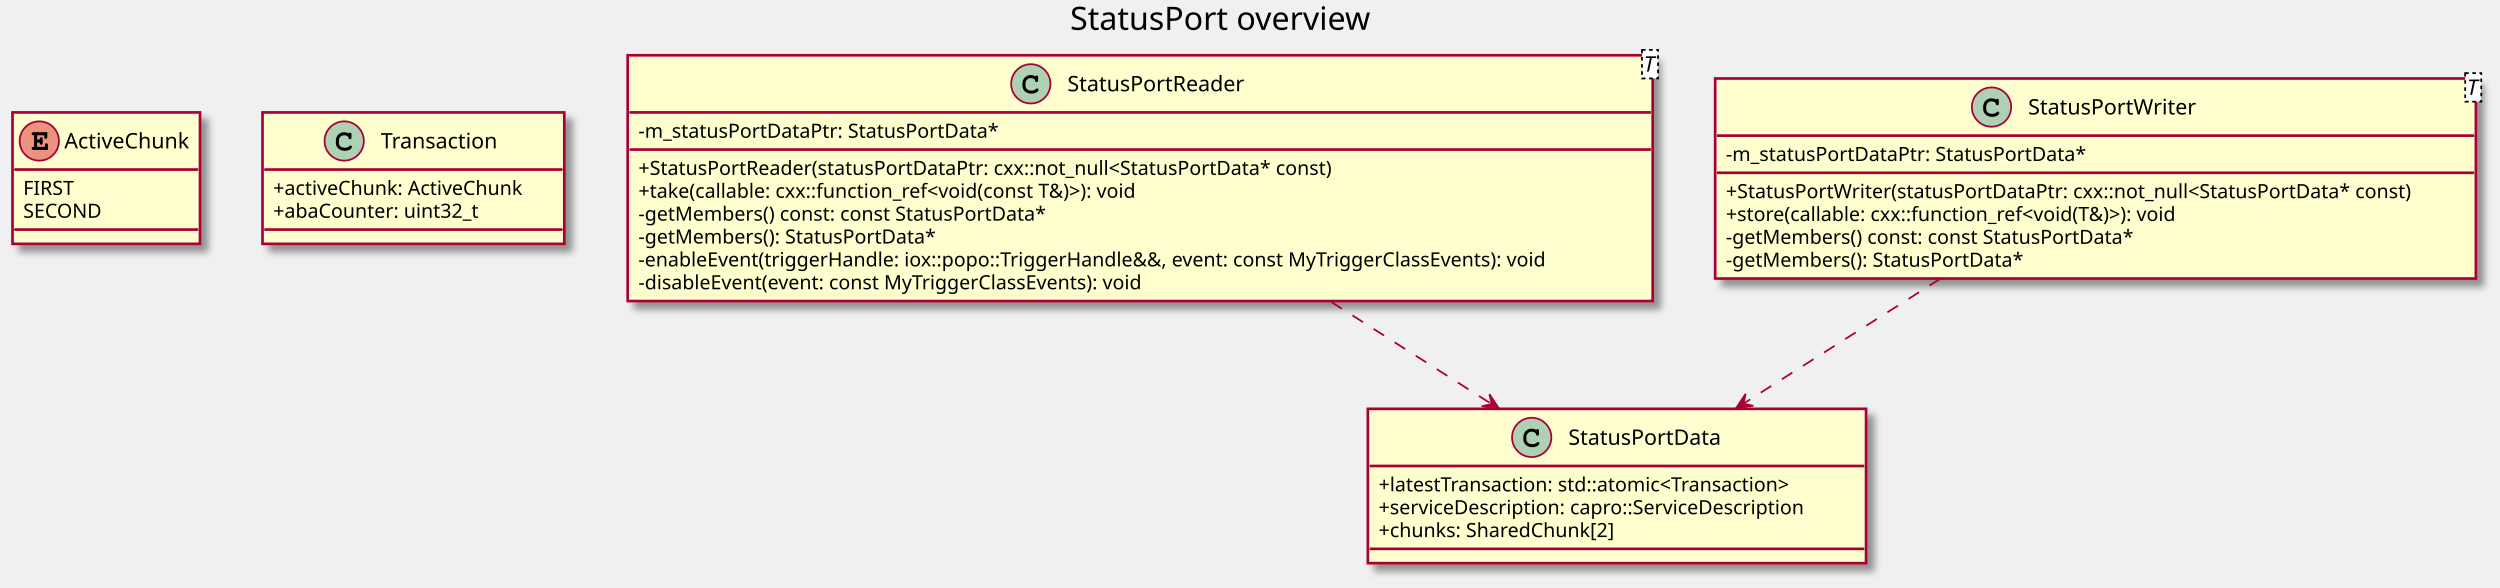
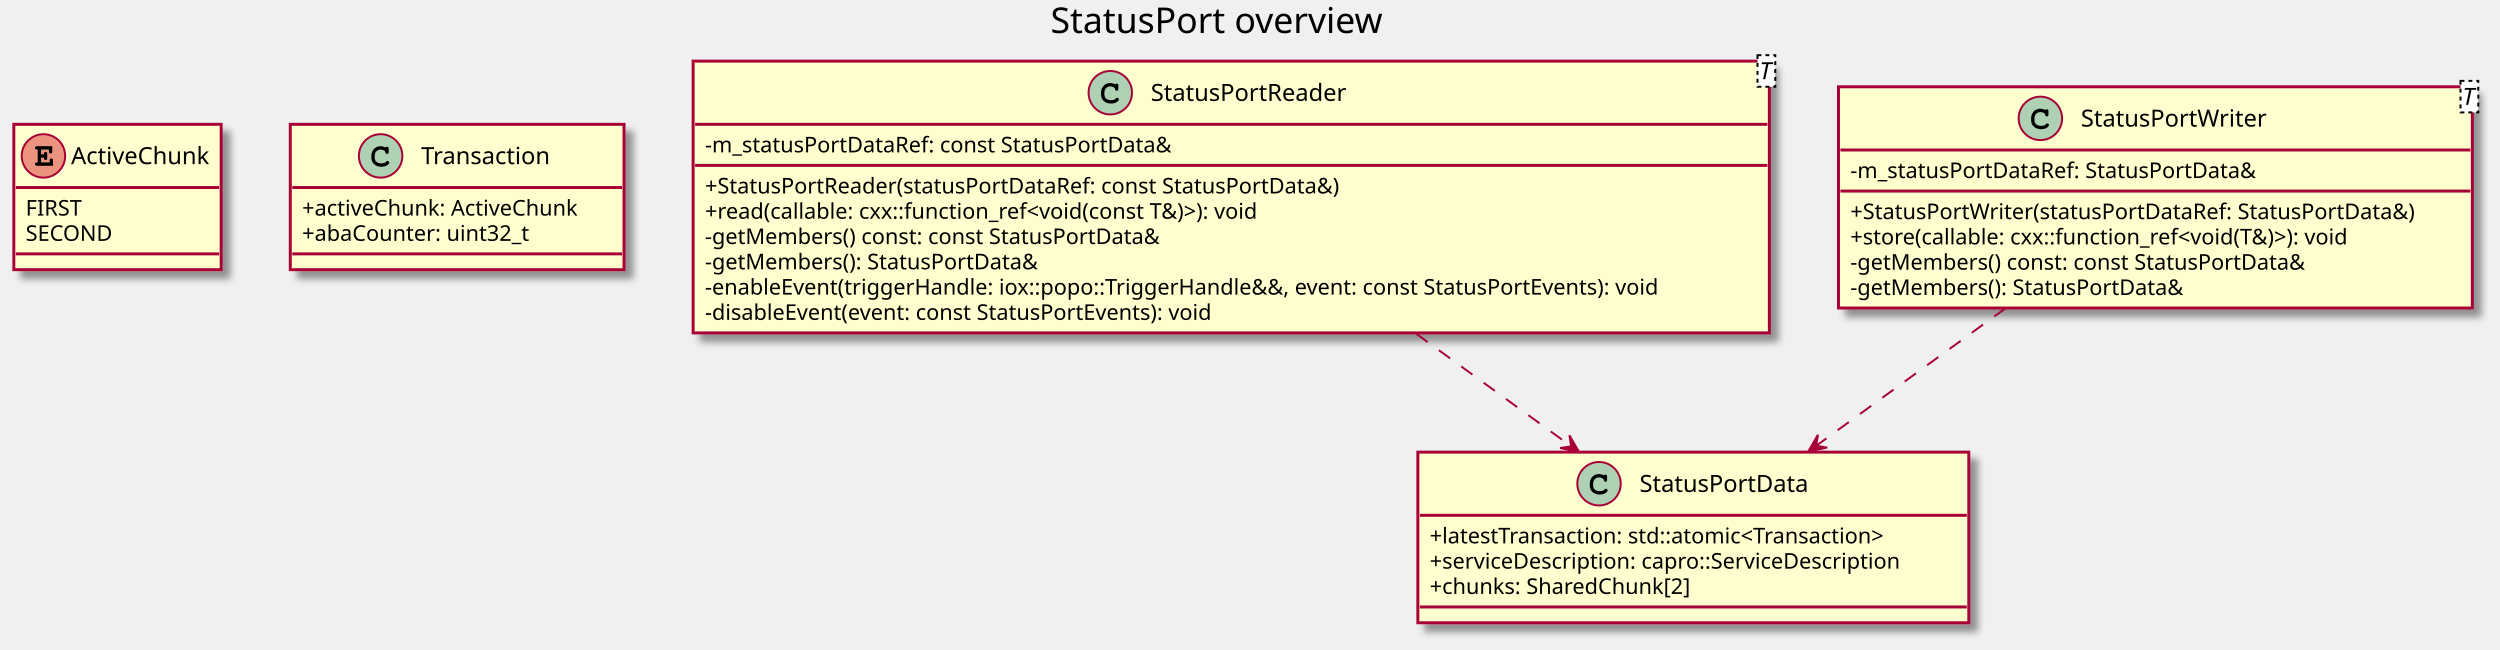
- <svg xmlns="http://www.w3.org/2000/svg" contentScriptType="application/ecmascript" contentStyleType="text/css" height="329px" preserveAspectRatio="none" style="width:1400px;height:329px;background:#FFFFFF;" version="1.1" viewBox="0 0 1400 329" width="1400px" zoomAndPan="magnify">
+ <svg xmlns="http://www.w3.org/2000/svg" contentScriptType="application/ecmascript" contentStyleType="text/css" height="329px" preserveAspectRatio="none" style="width:1266px;height:329px;background:#FFFFFF;" version="1.1" viewBox="0 0 1266 329" width="1266px" zoomAndPan="magnify">
  <defs>
-     <filter height="300%" id="f32jc310fnk9t" width="300%" x="-1" y="-1">
+     <filter height="300%" id="fmy90lgyrfrso" width="300%" x="-1" y="-1">
      <feGaussianBlur result="blurOut" stdDeviation="2.0" />
      <feColorMatrix in="blurOut" result="blurOut2" type="matrix" values="0 0 0 0 0 0 0 0 0 0 0 0 0 0 0 0 0 0 .4 0" />
      <feOffset dx="4.0" dy="4.0" in="blurOut2" result="blurOut3" />
      <feBlend in="SourceGraphic" in2="blurOut3" mode="normal" />
    </filter>
  </defs>
  <g>
-     <text fill="#000000" font-family="sans-serif" font-size="18" lengthAdjust="spacing" textLength="189" x="599.25" y="16.708">StatusPort overview</text>
-     <rect codeLine="5" fill="#FEFECE" filter="url(#f32jc310fnk9t)" height="73.609" id="ActiveChunk" style="stroke:#A80036;stroke-width:1.5;" width="105" x="7" y="62.953" />
+     <text fill="#000000" font-family="sans-serif" font-size="18" lengthAdjust="spacing" textLength="189" x="532" y="16.708">StatusPort overview</text>
+     <rect codeLine="5" fill="#FEFECE" filter="url(#fmy90lgyrfrso)" height="73.609" id="ActiveChunk" style="stroke:#A80036;stroke-width:1.5;" width="105" x="7" y="62.953" />
    <ellipse cx="22" cy="78.953" fill="#EB937F" rx="11" ry="11" style="stroke:#A80036;stroke-width:1.0;" />
    <path d="M20.797,79.828 L22.25,79.828 L22.25,79.938 C22.25,80.344 22.281,80.5 22.359,80.656 C22.516,80.906 22.797,81.062 23.094,81.062 C23.344,81.062 23.609,80.922 23.766,80.703 C23.891,80.547 23.922,80.391 23.922,79.938 L23.922,78.016 C23.922,77.859 23.922,77.812 23.906,77.656 C23.844,77.188 23.531,76.875 23.078,76.875 C22.828,76.875 22.562,77.016 22.391,77.234 C22.281,77.406 22.25,77.562 22.25,78.016 L22.25,78.141 L20.797,78.141 L20.797,75.734 L24.781,75.734 L24.781,76.594 C24.781,77 24.812,77.172 24.891,77.328 C25.062,77.578 25.344,77.734 25.625,77.734 C25.891,77.734 26.156,77.594 26.328,77.375 C26.438,77.203 26.469,77.062 26.469,76.594 L26.469,74.047 L18.844,74.047 C18.406,74.047 18.281,74.062 18.125,74.156 C17.875,74.312 17.719,74.609 17.719,74.891 C17.719,75.172 17.859,75.422 18.078,75.594 C18.234,75.703 18.422,75.734 18.844,75.734 L19.094,75.734 L19.094,82.25 L18.844,82.25 C18.438,82.25 18.281,82.266 18.125,82.375 C17.875,82.547 17.719,82.812 17.719,83.109 C17.719,83.375 17.859,83.625 18.078,83.781 C18.219,83.906 18.453,83.953 18.844,83.953 L26.844,83.953 L26.844,81.375 C26.844,80.938 26.812,80.797 26.734,80.641 C26.562,80.391 26.281,80.234 26,80.234 C25.734,80.234 25.469,80.344 25.297,80.594 C25.188,80.75 25.156,80.891 25.156,81.375 L25.156,82.25 L20.797,82.25 L20.797,79.828 Z " fill="#000000" />
    <text fill="#000000" font-family="sans-serif" font-size="12" lengthAdjust="spacing" textLength="73" x="36" y="83.107">ActiveChunk</text>
    <line style="stroke:#A80036;stroke-width:1.5;" x1="8" x2="111" y1="94.953" y2="94.953" />
    <text fill="#000000" font-family="sans-serif" font-size="11" lengthAdjust="spacing" textLength="31" x="13" y="109.164">FIRST</text>
    <text fill="#000000" font-family="sans-serif" font-size="11" lengthAdjust="spacing" textLength="49" x="13" y="121.968">SECOND</text>
    <line style="stroke:#A80036;stroke-width:1.5;" x1="8" x2="111" y1="128.562" y2="128.562" />
-     <rect codeLine="10" fill="#FEFECE" filter="url(#f32jc310fnk9t)" height="73.609" id="Transaction" style="stroke:#A80036;stroke-width:1.5;" width="169" x="147" y="62.953" />
+     <rect codeLine="10" fill="#FEFECE" filter="url(#fmy90lgyrfrso)" height="73.609" id="Transaction" style="stroke:#A80036;stroke-width:1.5;" width="169" x="147" y="62.953" />
    <ellipse cx="192.75" cy="78.953" fill="#ADD1B2" rx="11" ry="11" style="stroke:#A80036;stroke-width:1.0;" />
    <path d="M195.094,74.625 C194.156,74.188 193.562,74.047 192.688,74.047 C190.062,74.047 188.062,76.125 188.062,78.844 L188.062,79.969 C188.062,82.547 190.172,84.438 193.062,84.438 C194.281,84.438 195.438,84.141 196.188,83.594 C196.766,83.188 197.094,82.734 197.094,82.344 C197.094,81.891 196.703,81.5 196.234,81.5 C196.016,81.5 195.812,81.578 195.625,81.766 C195.172,82.25 195.172,82.25 194.984,82.344 C194.562,82.609 193.875,82.734 193.109,82.734 C191.062,82.734 189.766,81.641 189.766,79.938 L189.766,78.844 C189.766,77.062 191.016,75.75 192.75,75.75 C193.328,75.75 193.938,75.906 194.406,76.156 C194.891,76.438 195.062,76.656 195.156,77.062 C195.219,77.469 195.25,77.594 195.391,77.719 C195.531,77.859 195.766,77.969 195.984,77.969 C196.25,77.969 196.516,77.828 196.688,77.609 C196.797,77.453 196.828,77.266 196.828,76.844 L196.828,75.422 C196.828,74.984 196.812,74.859 196.719,74.703 C196.562,74.438 196.281,74.297 195.984,74.297 C195.688,74.297 195.484,74.391 195.266,74.703 L195.094,74.625 Z " fill="#000000" />
    <text fill="#000000" font-family="sans-serif" font-size="12" lengthAdjust="spacing" textLength="69" x="213.25" y="83.107">Transaction</text>
    <line style="stroke:#A80036;stroke-width:1.5;" x1="148" x2="315" y1="94.953" y2="94.953" />
    <text fill="#000000" font-family="sans-serif" font-size="11" lengthAdjust="spacing" textLength="157" x="153" y="109.164">+activeChunk: ActiveChunk</text>
    <text fill="#000000" font-family="sans-serif" font-size="11" lengthAdjust="spacing" textLength="127" x="153" y="121.968">+abaCounter: uint32_t</text>
    <line style="stroke:#A80036;stroke-width:1.5;" x1="148" x2="315" y1="128.562" y2="128.562" />
-     <rect codeLine="15" fill="#FEFECE" filter="url(#f32jc310fnk9t)" height="86.414" id="StatusPortData" style="stroke:#A80036;stroke-width:1.5;" width="279" x="766" y="228.953" />
-     <ellipse cx="857.75" cy="244.953" fill="#ADD1B2" rx="11" ry="11" style="stroke:#A80036;stroke-width:1.0;" />
-     <path d="M860.094,240.625 C859.156,240.188 858.562,240.047 857.688,240.047 C855.062,240.047 853.062,242.125 853.062,244.844 L853.062,245.969 C853.062,248.547 855.172,250.438 858.062,250.438 C859.281,250.438 860.438,250.141 861.188,249.594 C861.766,249.188 862.094,248.734 862.094,248.344 C862.094,247.891 861.703,247.5 861.234,247.5 C861.016,247.5 860.812,247.578 860.625,247.766 C860.172,248.25 860.172,248.25 859.984,248.344 C859.562,248.609 858.875,248.734 858.109,248.734 C856.062,248.734 854.766,247.641 854.766,245.938 L854.766,244.844 C854.766,243.062 856.016,241.75 857.75,241.75 C858.328,241.75 858.938,241.906 859.406,242.156 C859.891,242.438 860.062,242.656 860.156,243.062 C860.219,243.469 860.25,243.594 860.391,243.719 C860.531,243.859 860.766,243.969 860.984,243.969 C861.25,243.969 861.516,243.828 861.688,243.609 C861.797,243.453 861.828,243.266 861.828,242.844 L861.828,241.422 C861.828,240.984 861.812,240.859 861.719,240.703 C861.562,240.438 861.281,240.297 860.984,240.297 C860.688,240.297 860.484,240.391 860.266,240.703 L860.094,240.625 Z " fill="#000000" />
-     <text fill="#000000" font-family="sans-serif" font-size="12" lengthAdjust="spacing" textLength="87" x="878.25" y="249.107">StatusPortData</text>
-     <line style="stroke:#A80036;stroke-width:1.5;" x1="767" x2="1044" y1="260.953" y2="260.953" />
-     <text fill="#000000" font-family="sans-serif" font-size="11" lengthAdjust="spacing" textLength="257" x="772" y="275.164">+latestTransaction: std::atomic&lt;Transaction&gt;</text>
-     <text fill="#000000" font-family="sans-serif" font-size="11" lengthAdjust="spacing" textLength="267" x="772" y="287.968">+serviceDescription: capro::ServiceDescription</text>
-     <text fill="#000000" font-family="sans-serif" font-size="11" lengthAdjust="spacing" textLength="146" x="772" y="300.773">+chunks: SharedChunk[2]</text>
-     <line style="stroke:#A80036;stroke-width:1.5;" x1="767" x2="1044" y1="307.367" y2="307.367" />
-     <rect codeLine="21" fill="#FEFECE" filter="url(#f32jc310fnk9t)" height="137.633" id="StatusPortReader" style="stroke:#A80036;stroke-width:1.5;" width="574" x="351.5" y="30.953" />
-     <ellipse cx="577.25" cy="46.953" fill="#ADD1B2" rx="11" ry="11" style="stroke:#A80036;stroke-width:1.0;" />
-     <path d="M579.594,42.625 C578.656,42.188 578.062,42.047 577.188,42.047 C574.562,42.047 572.562,44.125 572.562,46.844 L572.562,47.969 C572.562,50.547 574.672,52.438 577.562,52.438 C578.781,52.438 579.938,52.141 580.688,51.594 C581.266,51.188 581.594,50.734 581.594,50.344 C581.594,49.891 581.203,49.5 580.734,49.5 C580.516,49.5 580.312,49.578 580.125,49.766 C579.672,50.25 579.672,50.25 579.484,50.344 C579.062,50.609 578.375,50.734 577.609,50.734 C575.562,50.734 574.266,49.641 574.266,47.938 L574.266,46.844 C574.266,45.062 575.516,43.75 577.25,43.75 C577.828,43.75 578.438,43.906 578.906,44.156 C579.391,44.438 579.562,44.656 579.656,45.062 C579.719,45.469 579.75,45.594 579.891,45.719 C580.031,45.859 580.266,45.969 580.484,45.969 C580.75,45.969 581.016,45.828 581.188,45.609 C581.297,45.453 581.328,45.266 581.328,44.844 L581.328,43.422 C581.328,42.984 581.312,42.859 581.219,42.703 C581.062,42.438 580.781,42.297 580.484,42.297 C580.188,42.297 579.984,42.391 579.766,42.703 L579.594,42.625 Z " fill="#000000" />
-     <text fill="#000000" font-family="sans-serif" font-size="12" lengthAdjust="spacing" textLength="103" x="597.75" y="51.107">StatusPortReader</text>
-     <rect fill="#FFFFFF" height="15.969" style="stroke:#000000;stroke-width:1.0;stroke-dasharray:2.0,2.0;" width="9" x="919.5" y="27.953" />
-     <text fill="#000000" font-family="sans-serif" font-size="12" font-style="italic" lengthAdjust="spacing" textLength="7" x="920.5" y="40.092">T</text>
-     <line style="stroke:#A80036;stroke-width:1.5;" x1="352.5" x2="924.5" y1="62.953" y2="62.953" />
-     <text fill="#000000" font-family="sans-serif" font-size="11" lengthAdjust="spacing" textLength="214" x="357.5" y="77.164">-m_statusPortDataPtr: StatusPortData*</text>
-     <line style="stroke:#A80036;stroke-width:1.5;" x1="352.5" x2="924.5" y1="83.758" y2="83.758" />
-     <text fill="#000000" font-family="sans-serif" font-size="11" lengthAdjust="spacing" textLength="421" x="357.5" y="97.968">+StatusPortReader(statusPortDataPtr: cxx::not_null&lt;StatusPortData* const)</text>
-     <text fill="#000000" font-family="sans-serif" font-size="11" lengthAdjust="spacing" textLength="317" x="357.5" y="110.773">+take(callable: cxx::function_ref&lt;void(const T&amp;)&gt;): void</text>
-     <text fill="#000000" font-family="sans-serif" font-size="11" lengthAdjust="spacing" textLength="249" x="357.5" y="123.578">-getMembers() const: const StatusPortData*</text>
-     <text fill="#000000" font-family="sans-serif" font-size="11" lengthAdjust="spacing" textLength="181" x="357.5" y="136.382">-getMembers(): StatusPortData*</text>
-     <text fill="#000000" font-family="sans-serif" font-size="11" lengthAdjust="spacing" textLength="562" x="357.5" y="149.187">-enableEvent(triggerHandle: iox::popo::TriggerHandle&amp;&amp;, event: const MyTriggerClassEvents): void</text>
-     <text fill="#000000" font-family="sans-serif" font-size="11" lengthAdjust="spacing" textLength="317" x="357.5" y="161.992">-disableEvent(event: const MyTriggerClassEvents): void</text>
-     <rect codeLine="38" fill="#FEFECE" filter="url(#f32jc310fnk9t)" height="112.023" id="StatusPortWriter" style="stroke:#A80036;stroke-width:1.5;" width="426" x="960.5" y="43.953" />
-     <ellipse cx="1115.25" cy="59.953" fill="#ADD1B2" rx="11" ry="11" style="stroke:#A80036;stroke-width:1.0;" />
-     <path d="M1117.594,55.625 C1116.656,55.188 1116.062,55.047 1115.188,55.047 C1112.562,55.047 1110.562,57.125 1110.562,59.844 L1110.562,60.969 C1110.562,63.547 1112.672,65.438 1115.562,65.438 C1116.781,65.438 1117.938,65.141 1118.688,64.594 C1119.266,64.188 1119.594,63.734 1119.594,63.344 C1119.594,62.891 1119.203,62.5 1118.734,62.5 C1118.516,62.5 1118.312,62.578 1118.125,62.766 C1117.672,63.25 1117.672,63.25 1117.484,63.344 C1117.062,63.609 1116.375,63.734 1115.609,63.734 C1113.562,63.734 1112.266,62.641 1112.266,60.938 L1112.266,59.844 C1112.266,58.062 1113.516,56.75 1115.25,56.75 C1115.828,56.75 1116.438,56.906 1116.906,57.156 C1117.391,57.438 1117.562,57.656 1117.656,58.062 C1117.719,58.469 1117.75,58.594 1117.891,58.719 C1118.031,58.859 1118.266,58.969 1118.484,58.969 C1118.75,58.969 1119.016,58.828 1119.188,58.609 C1119.297,58.453 1119.328,58.266 1119.328,57.844 L1119.328,56.422 C1119.328,55.984 1119.312,55.859 1119.219,55.703 C1119.062,55.438 1118.781,55.297 1118.484,55.297 C1118.188,55.297 1117.984,55.391 1117.766,55.703 L1117.594,55.625 Z " fill="#000000" />
-     <text fill="#000000" font-family="sans-serif" font-size="12" lengthAdjust="spacing" textLength="97" x="1135.75" y="64.107">StatusPortWriter</text>
-     <rect fill="#FFFFFF" height="15.969" style="stroke:#000000;stroke-width:1.0;stroke-dasharray:2.0,2.0;" width="9" x="1380.5" y="40.953" />
-     <text fill="#000000" font-family="sans-serif" font-size="12" font-style="italic" lengthAdjust="spacing" textLength="7" x="1381.5" y="53.092">T</text>
-     <line style="stroke:#A80036;stroke-width:1.5;" x1="961.5" x2="1385.5" y1="75.953" y2="75.953" />
-     <text fill="#000000" font-family="sans-serif" font-size="11" lengthAdjust="spacing" textLength="214" x="966.5" y="90.164">-m_statusPortDataPtr: StatusPortData*</text>
-     <line style="stroke:#A80036;stroke-width:1.5;" x1="961.5" x2="1385.5" y1="96.758" y2="96.758" />
-     <text fill="#000000" font-family="sans-serif" font-size="11" lengthAdjust="spacing" textLength="414" x="966.5" y="110.968">+StatusPortWriter(statusPortDataPtr: cxx::not_null&lt;StatusPortData* const)</text>
-     <text fill="#000000" font-family="sans-serif" font-size="11" lengthAdjust="spacing" textLength="287" x="966.5" y="123.773">+store(callable: cxx::function_ref&lt;void(T&amp;)&gt;): void</text>
-     <text fill="#000000" font-family="sans-serif" font-size="11" lengthAdjust="spacing" textLength="249" x="966.5" y="136.578">-getMembers() const: const StatusPortData*</text>
-     <text fill="#000000" font-family="sans-serif" font-size="11" lengthAdjust="spacing" textLength="181" x="966.5" y="149.382">-getMembers(): StatusPortData*</text>
-     <path codeLine="46" d="M1086.49,156.147 C1050.94,178.694 1010.35,204.444 976.625,225.837 " fill="none" id="StatusPortWriter-to-StatusPortData" style="stroke:#A80036;stroke-width:1.0;stroke-dasharray:7.0,7.0;" />
-     <polygon fill="#A80036" points="972.125,228.691,981.867,227.247,976.347,226.012,977.582,220.492,972.125,228.691" style="stroke:#A80036;stroke-width:1.0;" />
-     <path codeLine="47" d="M745.561,169.119 C775.72,188.322 807.755,208.718 835.17,226.174 " fill="none" id="StatusPortReader-to-StatusPortData" style="stroke:#A80036;stroke-width:1.0;stroke-dasharray:7.0,7.0;" />
-     <polygon fill="#A80036" points="839.529,228.949,834.086,220.741,835.312,226.264,829.789,227.489,839.529,228.949" style="stroke:#A80036;stroke-width:1.0;" />
+     <rect codeLine="15" fill="#FEFECE" filter="url(#fmy90lgyrfrso)" height="86.414" id="StatusPortData" style="stroke:#A80036;stroke-width:1.5;" width="279" x="718" y="228.953" />
+     <ellipse cx="809.75" cy="244.953" fill="#ADD1B2" rx="11" ry="11" style="stroke:#A80036;stroke-width:1.0;" />
+     <path d="M812.094,240.625 C811.156,240.188 810.562,240.047 809.688,240.047 C807.062,240.047 805.062,242.125 805.062,244.844 L805.062,245.969 C805.062,248.547 807.172,250.438 810.062,250.438 C811.281,250.438 812.438,250.141 813.188,249.594 C813.766,249.188 814.094,248.734 814.094,248.344 C814.094,247.891 813.703,247.5 813.234,247.5 C813.016,247.5 812.812,247.578 812.625,247.766 C812.172,248.25 812.172,248.25 811.984,248.344 C811.562,248.609 810.875,248.734 810.109,248.734 C808.062,248.734 806.766,247.641 806.766,245.938 L806.766,244.844 C806.766,243.062 808.016,241.75 809.75,241.75 C810.328,241.75 810.938,241.906 811.406,242.156 C811.891,242.438 812.062,242.656 812.156,243.062 C812.219,243.469 812.25,243.594 812.391,243.719 C812.531,243.859 812.766,243.969 812.984,243.969 C813.25,243.969 813.516,243.828 813.688,243.609 C813.797,243.453 813.828,243.266 813.828,242.844 L813.828,241.422 C813.828,240.984 813.812,240.859 813.719,240.703 C813.562,240.438 813.281,240.297 812.984,240.297 C812.688,240.297 812.484,240.391 812.266,240.703 L812.094,240.625 Z " fill="#000000" />
+     <text fill="#000000" font-family="sans-serif" font-size="12" lengthAdjust="spacing" textLength="87" x="830.25" y="249.107">StatusPortData</text>
+     <line style="stroke:#A80036;stroke-width:1.5;" x1="719" x2="996" y1="260.953" y2="260.953" />
+     <text fill="#000000" font-family="sans-serif" font-size="11" lengthAdjust="spacing" textLength="257" x="724" y="275.164">+latestTransaction: std::atomic&lt;Transaction&gt;</text>
+     <text fill="#000000" font-family="sans-serif" font-size="11" lengthAdjust="spacing" textLength="267" x="724" y="287.968">+serviceDescription: capro::ServiceDescription</text>
+     <text fill="#000000" font-family="sans-serif" font-size="11" lengthAdjust="spacing" textLength="146" x="724" y="300.773">+chunks: SharedChunk[2]</text>
+     <line style="stroke:#A80036;stroke-width:1.5;" x1="719" x2="996" y1="307.367" y2="307.367" />
+     <rect codeLine="21" fill="#FEFECE" filter="url(#fmy90lgyrfrso)" height="137.633" id="StatusPortReader" style="stroke:#A80036;stroke-width:1.5;" width="545" x="351" y="30.953" />
+     <ellipse cx="562.25" cy="46.953" fill="#ADD1B2" rx="11" ry="11" style="stroke:#A80036;stroke-width:1.0;" />
+     <path d="M564.594,42.625 C563.656,42.188 563.062,42.047 562.188,42.047 C559.562,42.047 557.562,44.125 557.562,46.844 L557.562,47.969 C557.562,50.547 559.672,52.438 562.562,52.438 C563.781,52.438 564.938,52.141 565.688,51.594 C566.266,51.188 566.594,50.734 566.594,50.344 C566.594,49.891 566.203,49.5 565.734,49.5 C565.516,49.5 565.312,49.578 565.125,49.766 C564.672,50.25 564.672,50.25 564.484,50.344 C564.062,50.609 563.375,50.734 562.609,50.734 C560.562,50.734 559.266,49.641 559.266,47.938 L559.266,46.844 C559.266,45.062 560.516,43.75 562.25,43.75 C562.828,43.75 563.438,43.906 563.906,44.156 C564.391,44.438 564.562,44.656 564.656,45.062 C564.719,45.469 564.75,45.594 564.891,45.719 C565.031,45.859 565.266,45.969 565.484,45.969 C565.75,45.969 566.016,45.828 566.188,45.609 C566.297,45.453 566.328,45.266 566.328,44.844 L566.328,43.422 C566.328,42.984 566.312,42.859 566.219,42.703 C566.062,42.438 565.781,42.297 565.484,42.297 C565.188,42.297 564.984,42.391 564.766,42.703 L564.594,42.625 Z " fill="#000000" />
+     <text fill="#000000" font-family="sans-serif" font-size="12" lengthAdjust="spacing" textLength="103" x="582.75" y="51.107">StatusPortReader</text>
+     <rect fill="#FFFFFF" height="15.969" style="stroke:#000000;stroke-width:1.0;stroke-dasharray:2.0,2.0;" width="9" x="890" y="27.953" />
+     <text fill="#000000" font-family="sans-serif" font-size="12" font-style="italic" lengthAdjust="spacing" textLength="7" x="891" y="40.092">T</text>
+     <line style="stroke:#A80036;stroke-width:1.5;" x1="352" x2="895" y1="62.953" y2="62.953" />
+     <text fill="#000000" font-family="sans-serif" font-size="11" lengthAdjust="spacing" textLength="256" x="357" y="77.164">-m_statusPortDataRef: const StatusPortData&amp;</text>
+     <line style="stroke:#A80036;stroke-width:1.5;" x1="352" x2="895" y1="83.758" y2="83.758" />
+     <text fill="#000000" font-family="sans-serif" font-size="11" lengthAdjust="spacing" textLength="350" x="357" y="97.968">+StatusPortReader(statusPortDataRef: const StatusPortData&amp;)</text>
+     <text fill="#000000" font-family="sans-serif" font-size="11" lengthAdjust="spacing" textLength="318" x="357" y="110.773">+read(callable: cxx::function_ref&lt;void(const T&amp;)&gt;): void</text>
+     <text fill="#000000" font-family="sans-serif" font-size="11" lengthAdjust="spacing" textLength="252" x="357" y="123.578">-getMembers() const: const StatusPortData&amp;</text>
+     <text fill="#000000" font-family="sans-serif" font-size="11" lengthAdjust="spacing" textLength="184" x="357" y="136.382">-getMembers(): StatusPortData&amp;</text>
+     <text fill="#000000" font-family="sans-serif" font-size="11" lengthAdjust="spacing" textLength="533" x="357" y="149.187">-enableEvent(triggerHandle: iox::popo::TriggerHandle&amp;&amp;, event: const StatusPortEvents): void</text>
+     <text fill="#000000" font-family="sans-serif" font-size="11" lengthAdjust="spacing" textLength="288" x="357" y="161.992">-disableEvent(event: const StatusPortEvents): void</text>
+     <rect codeLine="38" fill="#FEFECE" filter="url(#fmy90lgyrfrso)" height="112.023" id="StatusPortWriter" style="stroke:#A80036;stroke-width:1.5;" width="321" x="931" y="43.953" />
+     <ellipse cx="1033.25" cy="59.953" fill="#ADD1B2" rx="11" ry="11" style="stroke:#A80036;stroke-width:1.0;" />
+     <path d="M1035.594,55.625 C1034.656,55.188 1034.062,55.047 1033.188,55.047 C1030.562,55.047 1028.562,57.125 1028.562,59.844 L1028.562,60.969 C1028.562,63.547 1030.672,65.438 1033.562,65.438 C1034.781,65.438 1035.938,65.141 1036.688,64.594 C1037.266,64.188 1037.594,63.734 1037.594,63.344 C1037.594,62.891 1037.203,62.5 1036.734,62.5 C1036.516,62.5 1036.312,62.578 1036.125,62.766 C1035.672,63.25 1035.672,63.25 1035.484,63.344 C1035.062,63.609 1034.375,63.734 1033.609,63.734 C1031.562,63.734 1030.266,62.641 1030.266,60.938 L1030.266,59.844 C1030.266,58.062 1031.516,56.75 1033.25,56.75 C1033.828,56.75 1034.438,56.906 1034.906,57.156 C1035.391,57.438 1035.562,57.656 1035.656,58.062 C1035.719,58.469 1035.75,58.594 1035.891,58.719 C1036.031,58.859 1036.266,58.969 1036.484,58.969 C1036.75,58.969 1037.016,58.828 1037.188,58.609 C1037.297,58.453 1037.328,58.266 1037.328,57.844 L1037.328,56.422 C1037.328,55.984 1037.312,55.859 1037.219,55.703 C1037.062,55.438 1036.781,55.297 1036.484,55.297 C1036.188,55.297 1035.984,55.391 1035.766,55.703 L1035.594,55.625 Z " fill="#000000" />
+     <text fill="#000000" font-family="sans-serif" font-size="12" lengthAdjust="spacing" textLength="97" x="1053.75" y="64.107">StatusPortWriter</text>
+     <rect fill="#FFFFFF" height="15.969" style="stroke:#000000;stroke-width:1.0;stroke-dasharray:2.0,2.0;" width="9" x="1246" y="40.953" />
+     <text fill="#000000" font-family="sans-serif" font-size="12" font-style="italic" lengthAdjust="spacing" textLength="7" x="1247" y="53.092">T</text>
+     <line style="stroke:#A80036;stroke-width:1.5;" x1="932" x2="1251" y1="75.953" y2="75.953" />
+     <text fill="#000000" font-family="sans-serif" font-size="11" lengthAdjust="spacing" textLength="222" x="937" y="90.164">-m_statusPortDataRef: StatusPortData&amp;</text>
+     <line style="stroke:#A80036;stroke-width:1.5;" x1="932" x2="1251" y1="96.758" y2="96.758" />
+     <text fill="#000000" font-family="sans-serif" font-size="11" lengthAdjust="spacing" textLength="309" x="937" y="110.968">+StatusPortWriter(statusPortDataRef: StatusPortData&amp;)</text>
+     <text fill="#000000" font-family="sans-serif" font-size="11" lengthAdjust="spacing" textLength="287" x="937" y="123.773">+store(callable: cxx::function_ref&lt;void(T&amp;)&gt;): void</text>
+     <text fill="#000000" font-family="sans-serif" font-size="11" lengthAdjust="spacing" textLength="252" x="937" y="136.578">-getMembers() const: const StatusPortData&amp;</text>
+     <text fill="#000000" font-family="sans-serif" font-size="11" lengthAdjust="spacing" textLength="184" x="937" y="149.382">-getMembers(): StatusPortData&amp;</text>
+     <path codeLine="46" d="M1015.53,156.147 C984.619,178.602 949.337,204.234 919.963,225.574 " fill="none" id="StatusPortWriter-to-StatusPortData" style="stroke:#A80036;stroke-width:1.0;stroke-dasharray:7.0,7.0;" />
+     <polygon fill="#A80036" points="915.673,228.691,925.305,226.635,919.718,225.751,920.602,220.164,915.673,228.691" style="stroke:#A80036;stroke-width:1.0;" />
+     <path codeLine="47" d="M717.328,169.119 C743.651,188.242 771.604,208.55 795.566,225.958 " fill="none" id="StatusPortReader-to-StatusPortData" style="stroke:#A80036;stroke-width:1.0;stroke-dasharray:7.0,7.0;" />
+     <polygon fill="#A80036" points="799.683,228.949,794.754,220.423,795.638,226.01,790.051,226.894,799.683,228.949" style="stroke:#A80036;stroke-width:1.0;" />
  </g>
</svg>
